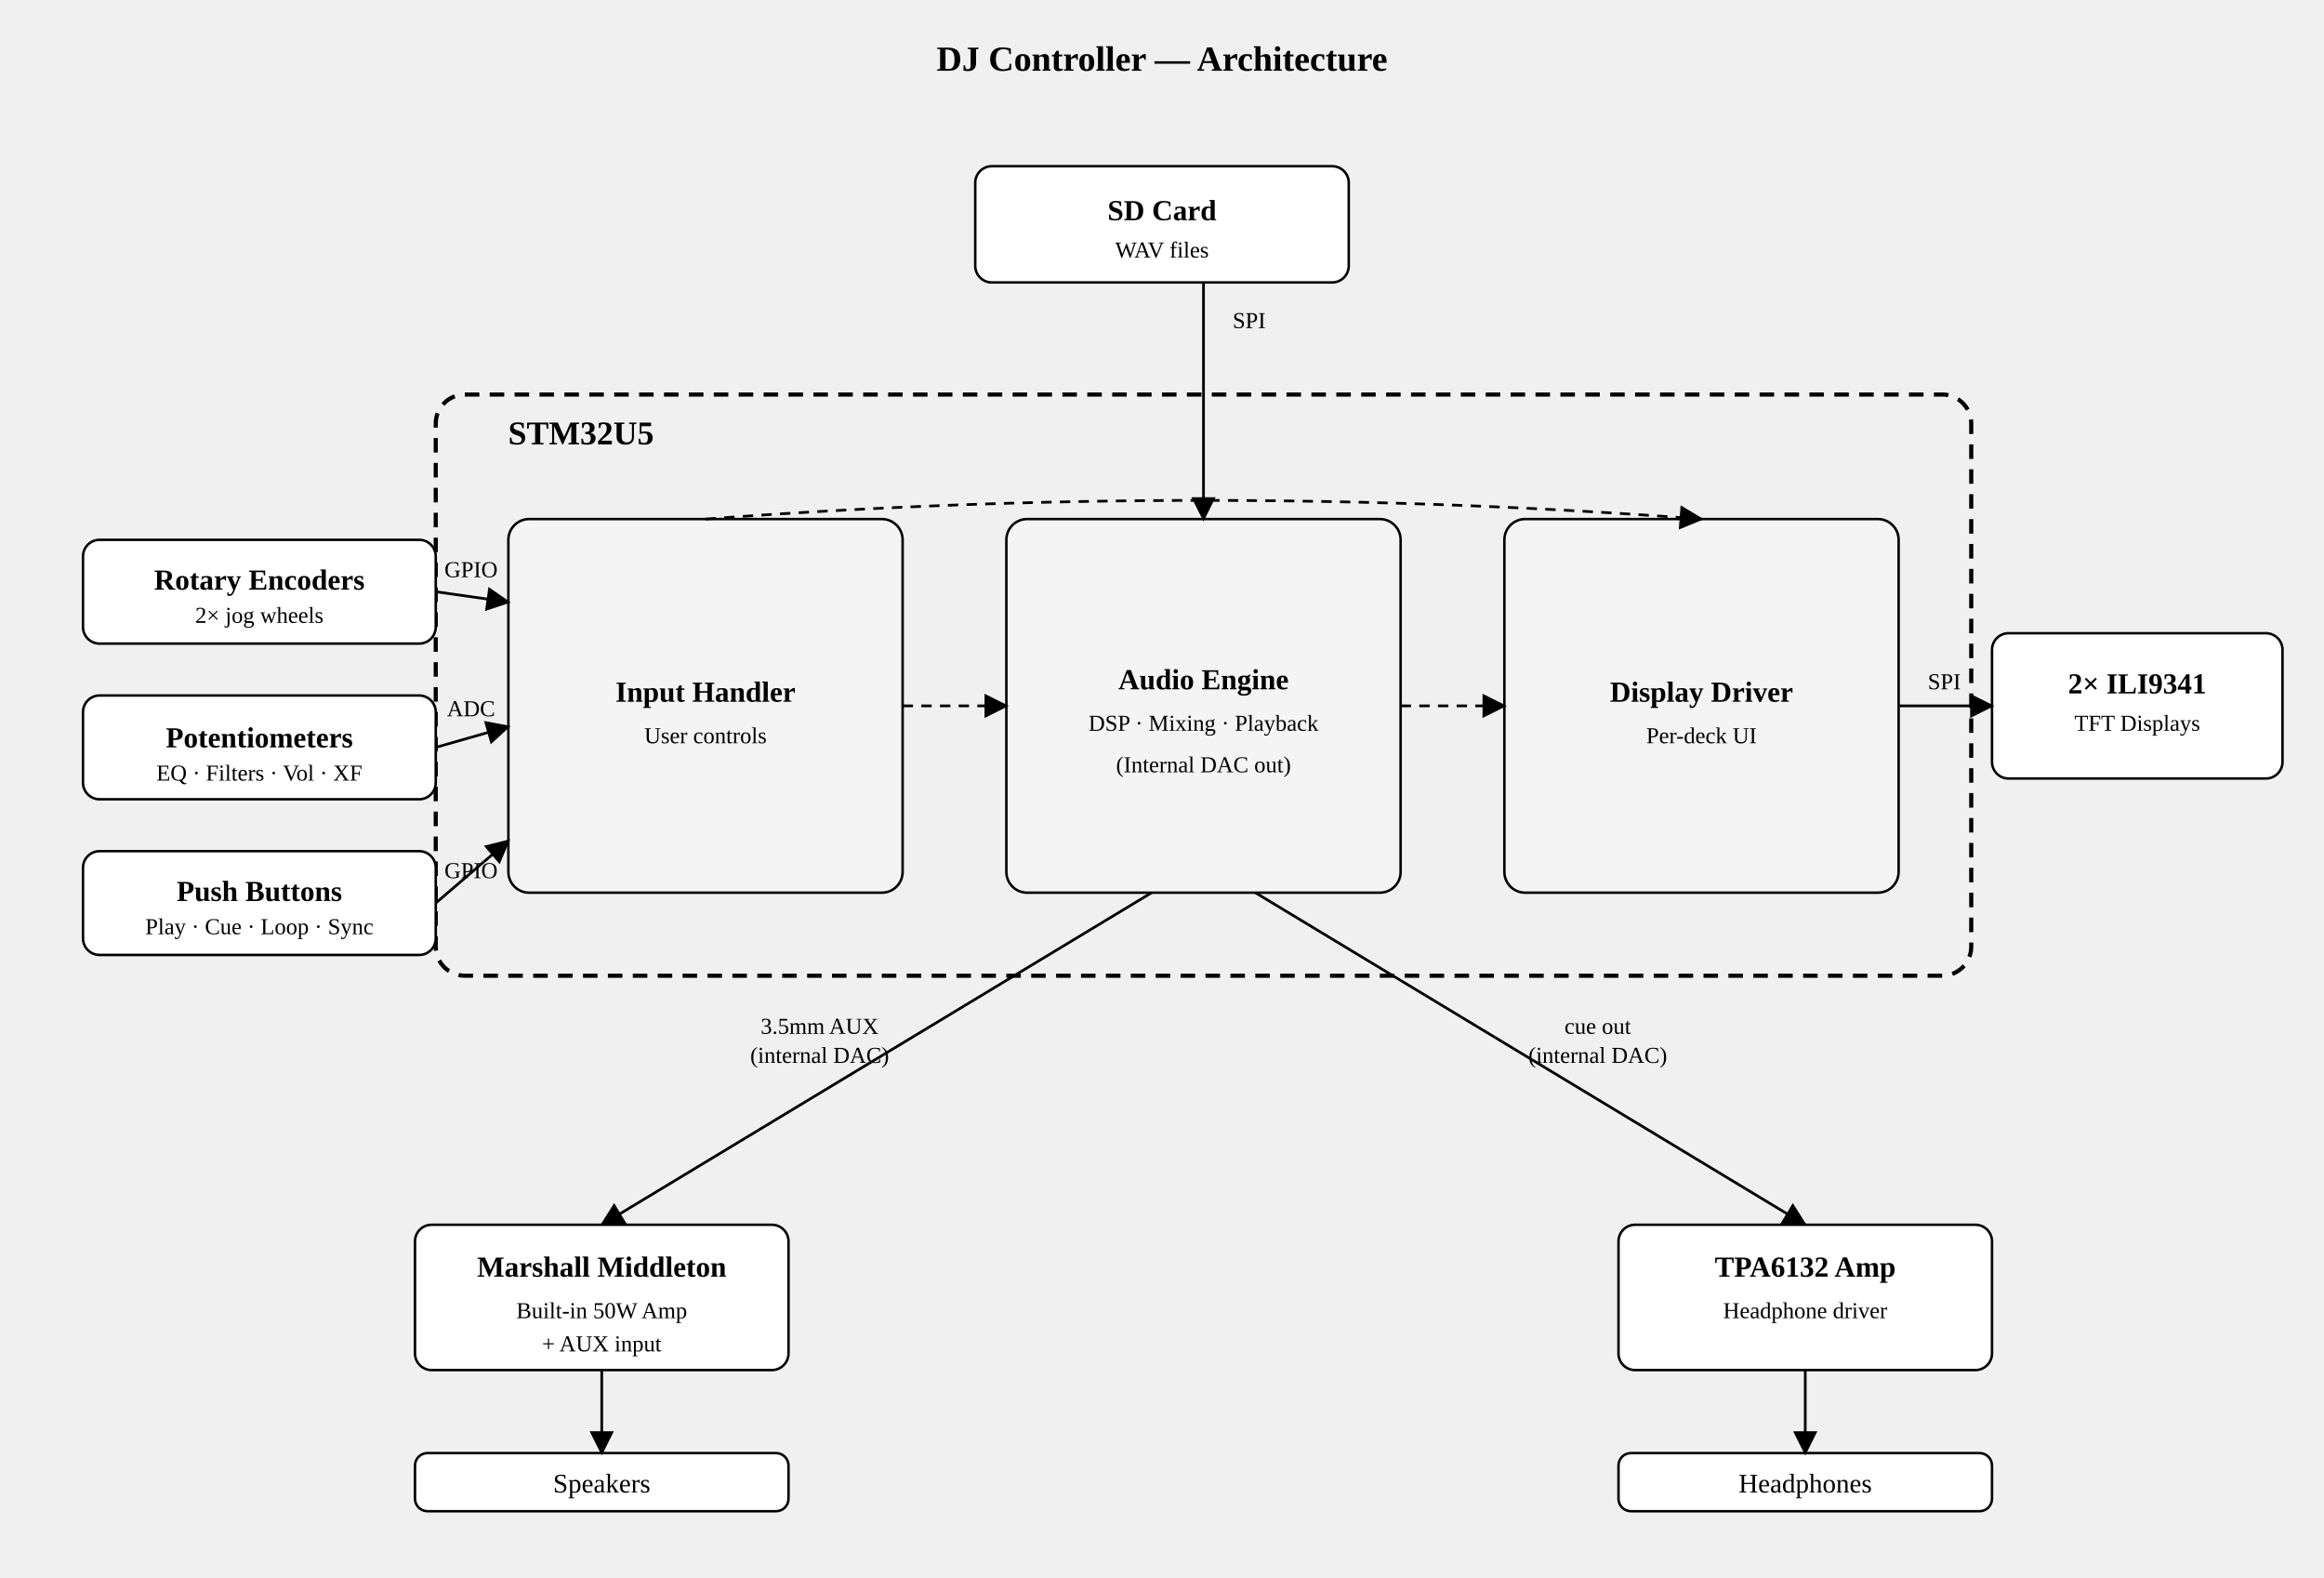
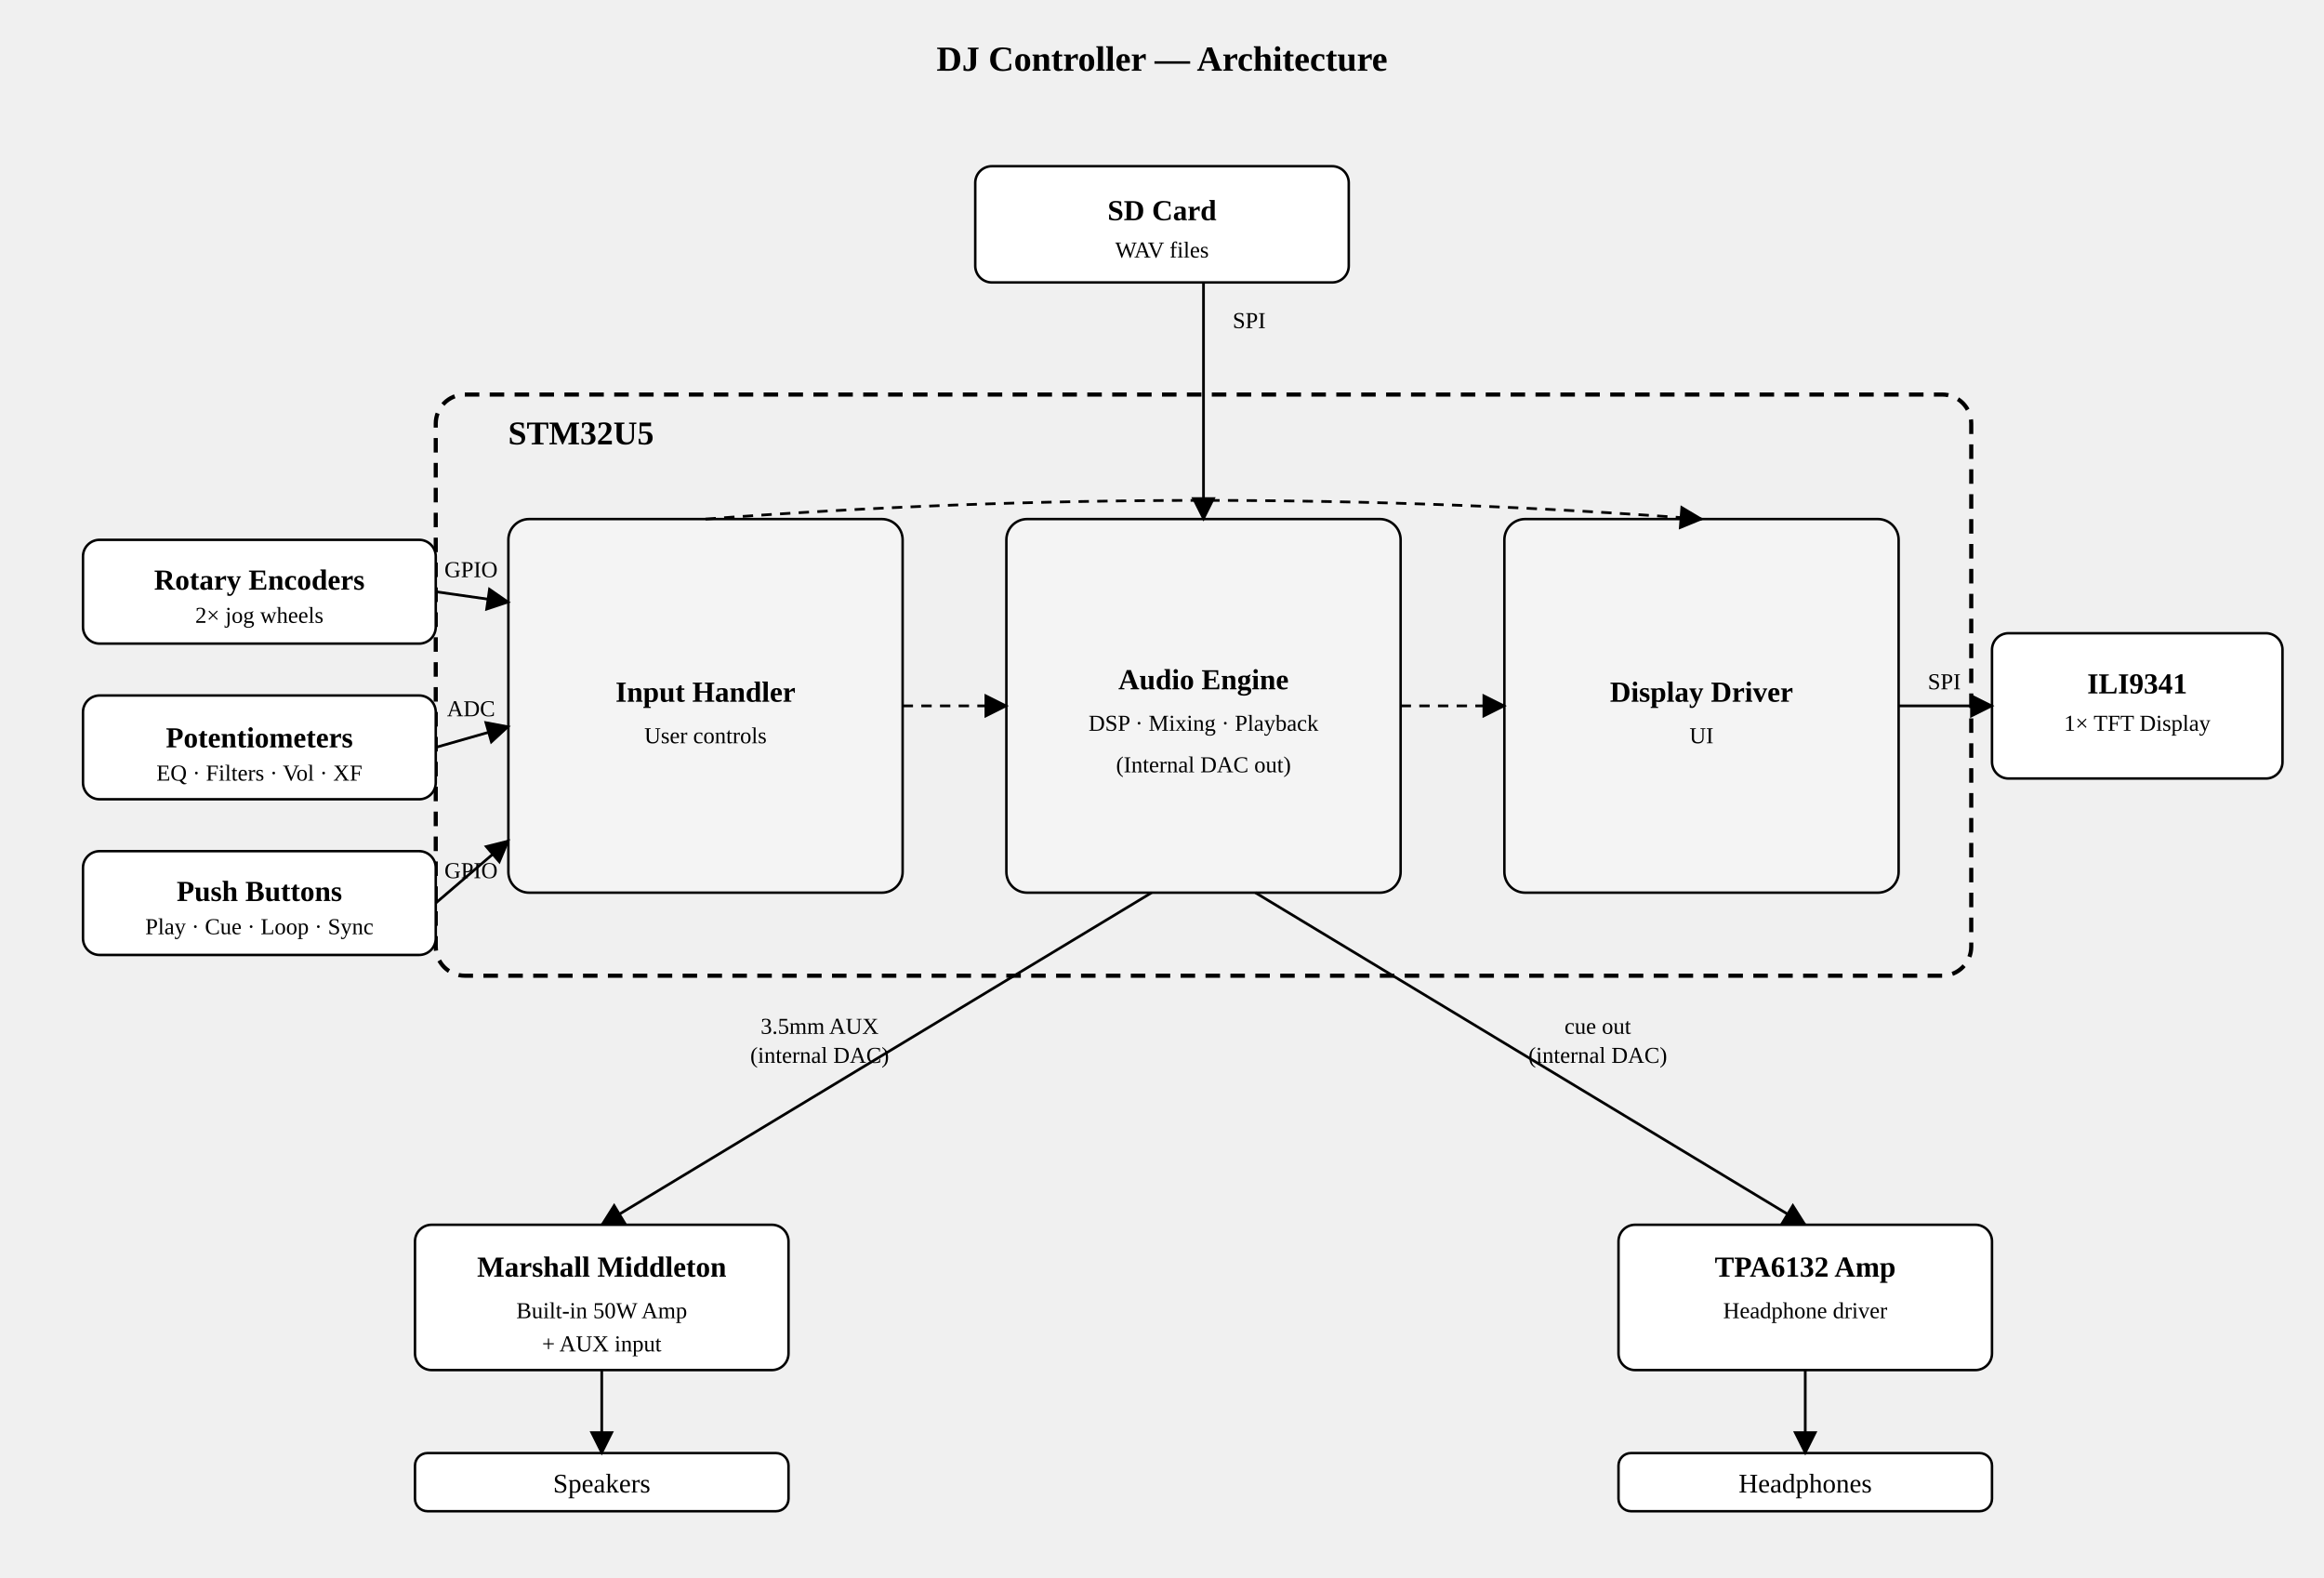
<svg xmlns="http://www.w3.org/2000/svg" version="1.1" width="1024" height="695" viewBox="0 0 1120 760" style="background:#ffffff;background-color:light-dark(#ffffff,#121212);color-scheme:light dark;font-family:'Times New Roman',serif;">
  <defs>
    <marker id="arrow" viewBox="0 0 10 10" refX="9" refY="5" markerWidth="9" markerHeight="9" orient="auto-start-reverse">
      <path d="M 0 0 L 10 5 L 0 10 z" fill="#000" style="fill:light-dark(#000,#fff);" />
    </marker>
    <style>
      .ext { fill: #ffffff; stroke: #000000; stroke-width: 1.2; }
      .mod { fill: #f4f4f4; stroke: #000000; stroke-width: 1.2; }
      .mcu { fill: none; stroke: #000000; stroke-width: 2; stroke-dasharray: 7 5; }
      .label  { font-size: 13px; text-anchor: middle; fill: #000; }
      .sub    { font-size: 11px; text-anchor: middle; fill: #000; }
      .title  { font-size: 14px; font-weight: bold; text-anchor: middle; fill: #000; }
      .mcu-title { font-size: 16px; font-weight: bold; text-anchor: middle; fill: #000; }
      .doc-title { font-size: 17px; font-weight: bold; text-anchor: middle; fill: #000; }
      .edge { stroke: #000; stroke-width: 1.3; fill: none; }
      .edge-int { stroke: #000; stroke-width: 1.3; fill: none; stroke-dasharray: 5 4; }
      .edge-label { font-size: 11px; fill: #000; text-anchor: middle; }
      @media (prefers-color-scheme: dark) {
        .ext { fill: #1e1e1e; stroke: #ffffff; }
        .mod { fill: #2a2a2a; stroke: #ffffff; }
        .mcu { stroke: #ffffff; }
        .label, .sub, .title, .mcu-title, .doc-title, .edge-label { fill: #fff; }
        .edge, .edge-int { stroke: #fff; }
      }
    </style>
  </defs>
  <text class="doc-title" x="560" y="34">DJ Controller — Architecture</text>
  <rect class="ext" x="470" y="80" width="180" height="56" rx="8" />
  <text class="title" x="560" y="106">SD Card</text>
  <text class="sub" x="560" y="124">WAV files</text>
  <rect class="mcu" x="210" y="190" width="740" height="280" rx="14" />
  <text class="mcu-title" x="280" y="214" text-anchor="start">STM32U5</text>
  <rect class="mod" x="245" y="250" width="190" height="180" rx="10" />
  <text class="title" x="340" y="338">Input Handler</text>
  <text class="sub" x="340" y="358">User controls</text>
  <rect class="mod" x="485" y="250" width="190" height="180" rx="10" />
  <text class="title" x="580" y="332">Audio Engine</text>
  <text class="sub" x="580" y="352">DSP · Mixing · Playback</text>
  <text class="sub" x="580" y="372">(Internal DAC out)</text>
  <rect class="mod" x="725" y="250" width="190" height="180" rx="10" />
  <text class="title" x="820" y="338">Display Driver</text>
-   <text class="sub" x="820" y="358">Per-deck UI</text>
+   <text class="sub" x="820" y="358">UI</text>
  <path class="edge-int" d="M 435 340 L 485 340" marker-end="url(#arrow)" />
  <path class="edge-int" d="M 675 340 L 725 340" marker-end="url(#arrow)" />
  <path class="edge-int" d="M 340 250 Q 580 232 820 250" marker-end="url(#arrow)" />
  <path class="edge" d="M 580 136 L 580 250" marker-end="url(#arrow)" />
  <text class="edge-label" x="602" y="158">SPI</text>
  <rect class="ext" x="40" y="260" width="170" height="50" rx="8" />
  <text class="title" x="125" y="284">Rotary Encoders</text>
  <text class="sub" x="125" y="300">2× jog wheels</text>
  <rect class="ext" x="40" y="335" width="170" height="50" rx="8" />
  <text class="title" x="125" y="360">Potentiometers</text>
  <text class="sub" x="125" y="376">EQ · Filters · Vol · XF</text>
  <rect class="ext" x="40" y="410" width="170" height="50" rx="8" />
  <text class="title" x="125" y="434">Push Buttons</text>
  <text class="sub" x="125" y="450">Play · Cue · Loop · Sync</text>
  <path class="edge" d="M 210 285 L 245 290" marker-end="url(#arrow)" />
  <text class="edge-label" x="227" y="278">GPIO</text>
  <path class="edge" d="M 210 360 L 245 350" marker-end="url(#arrow)" />
  <text class="edge-label" x="227" y="345">ADC</text>
  <path class="edge" d="M 210 435 L 245 405" marker-end="url(#arrow)" />
  <text class="edge-label" x="227" y="423">GPIO</text>
  <rect class="ext" x="960" y="305" width="140" height="70" rx="8" />
-   <text class="title" x="1030" y="334">2× ILI9341</text>
-   <text class="sub" x="1030" y="352">TFT Displays</text>
+   <text class="title" x="1030" y="334">ILI9341</text>
+   <text class="sub" x="1030" y="352">1× TFT Display</text>
  <path class="edge" d="M 915 340 L 960 340" marker-end="url(#arrow)" />
  <text class="edge-label" x="937" y="332">SPI</text>
  <path class="edge" d="M 555 430 L 290 590" marker-end="url(#arrow)" />
  <text class="edge-label" x="395" y="498">3.5mm AUX</text>
  <text class="edge-label" x="395" y="512">(internal DAC)</text>
  <path class="edge" d="M 605 430 L 870 590" marker-end="url(#arrow)" />
  <text class="edge-label" x="770" y="498">cue out</text>
  <text class="edge-label" x="770" y="512">(internal DAC)</text>
  <rect class="ext" x="200" y="590" width="180" height="70" rx="8" />
  <text class="title" x="290" y="615">Marshall Middleton</text>
  <text class="sub" x="290" y="635">Built-in 50W Amp</text>
  <text class="sub" x="290" y="651">+ AUX input</text>
  <rect class="ext" x="780" y="590" width="180" height="70" rx="8" />
  <text class="title" x="870" y="615">TPA6132 Amp</text>
  <text class="sub" x="870" y="635">Headphone driver</text>
  <rect class="ext" x="200" y="700" width="180" height="28" rx="6" />
  <text class="label" x="290" y="719">Speakers</text>
  <path class="edge" d="M 290 660 L 290 700" marker-end="url(#arrow)" />
  <rect class="ext" x="780" y="700" width="180" height="28" rx="6" />
  <text class="label" x="870" y="719">Headphones</text>
  <path class="edge" d="M 870 660 L 870 700" marker-end="url(#arrow)" />
</svg>
